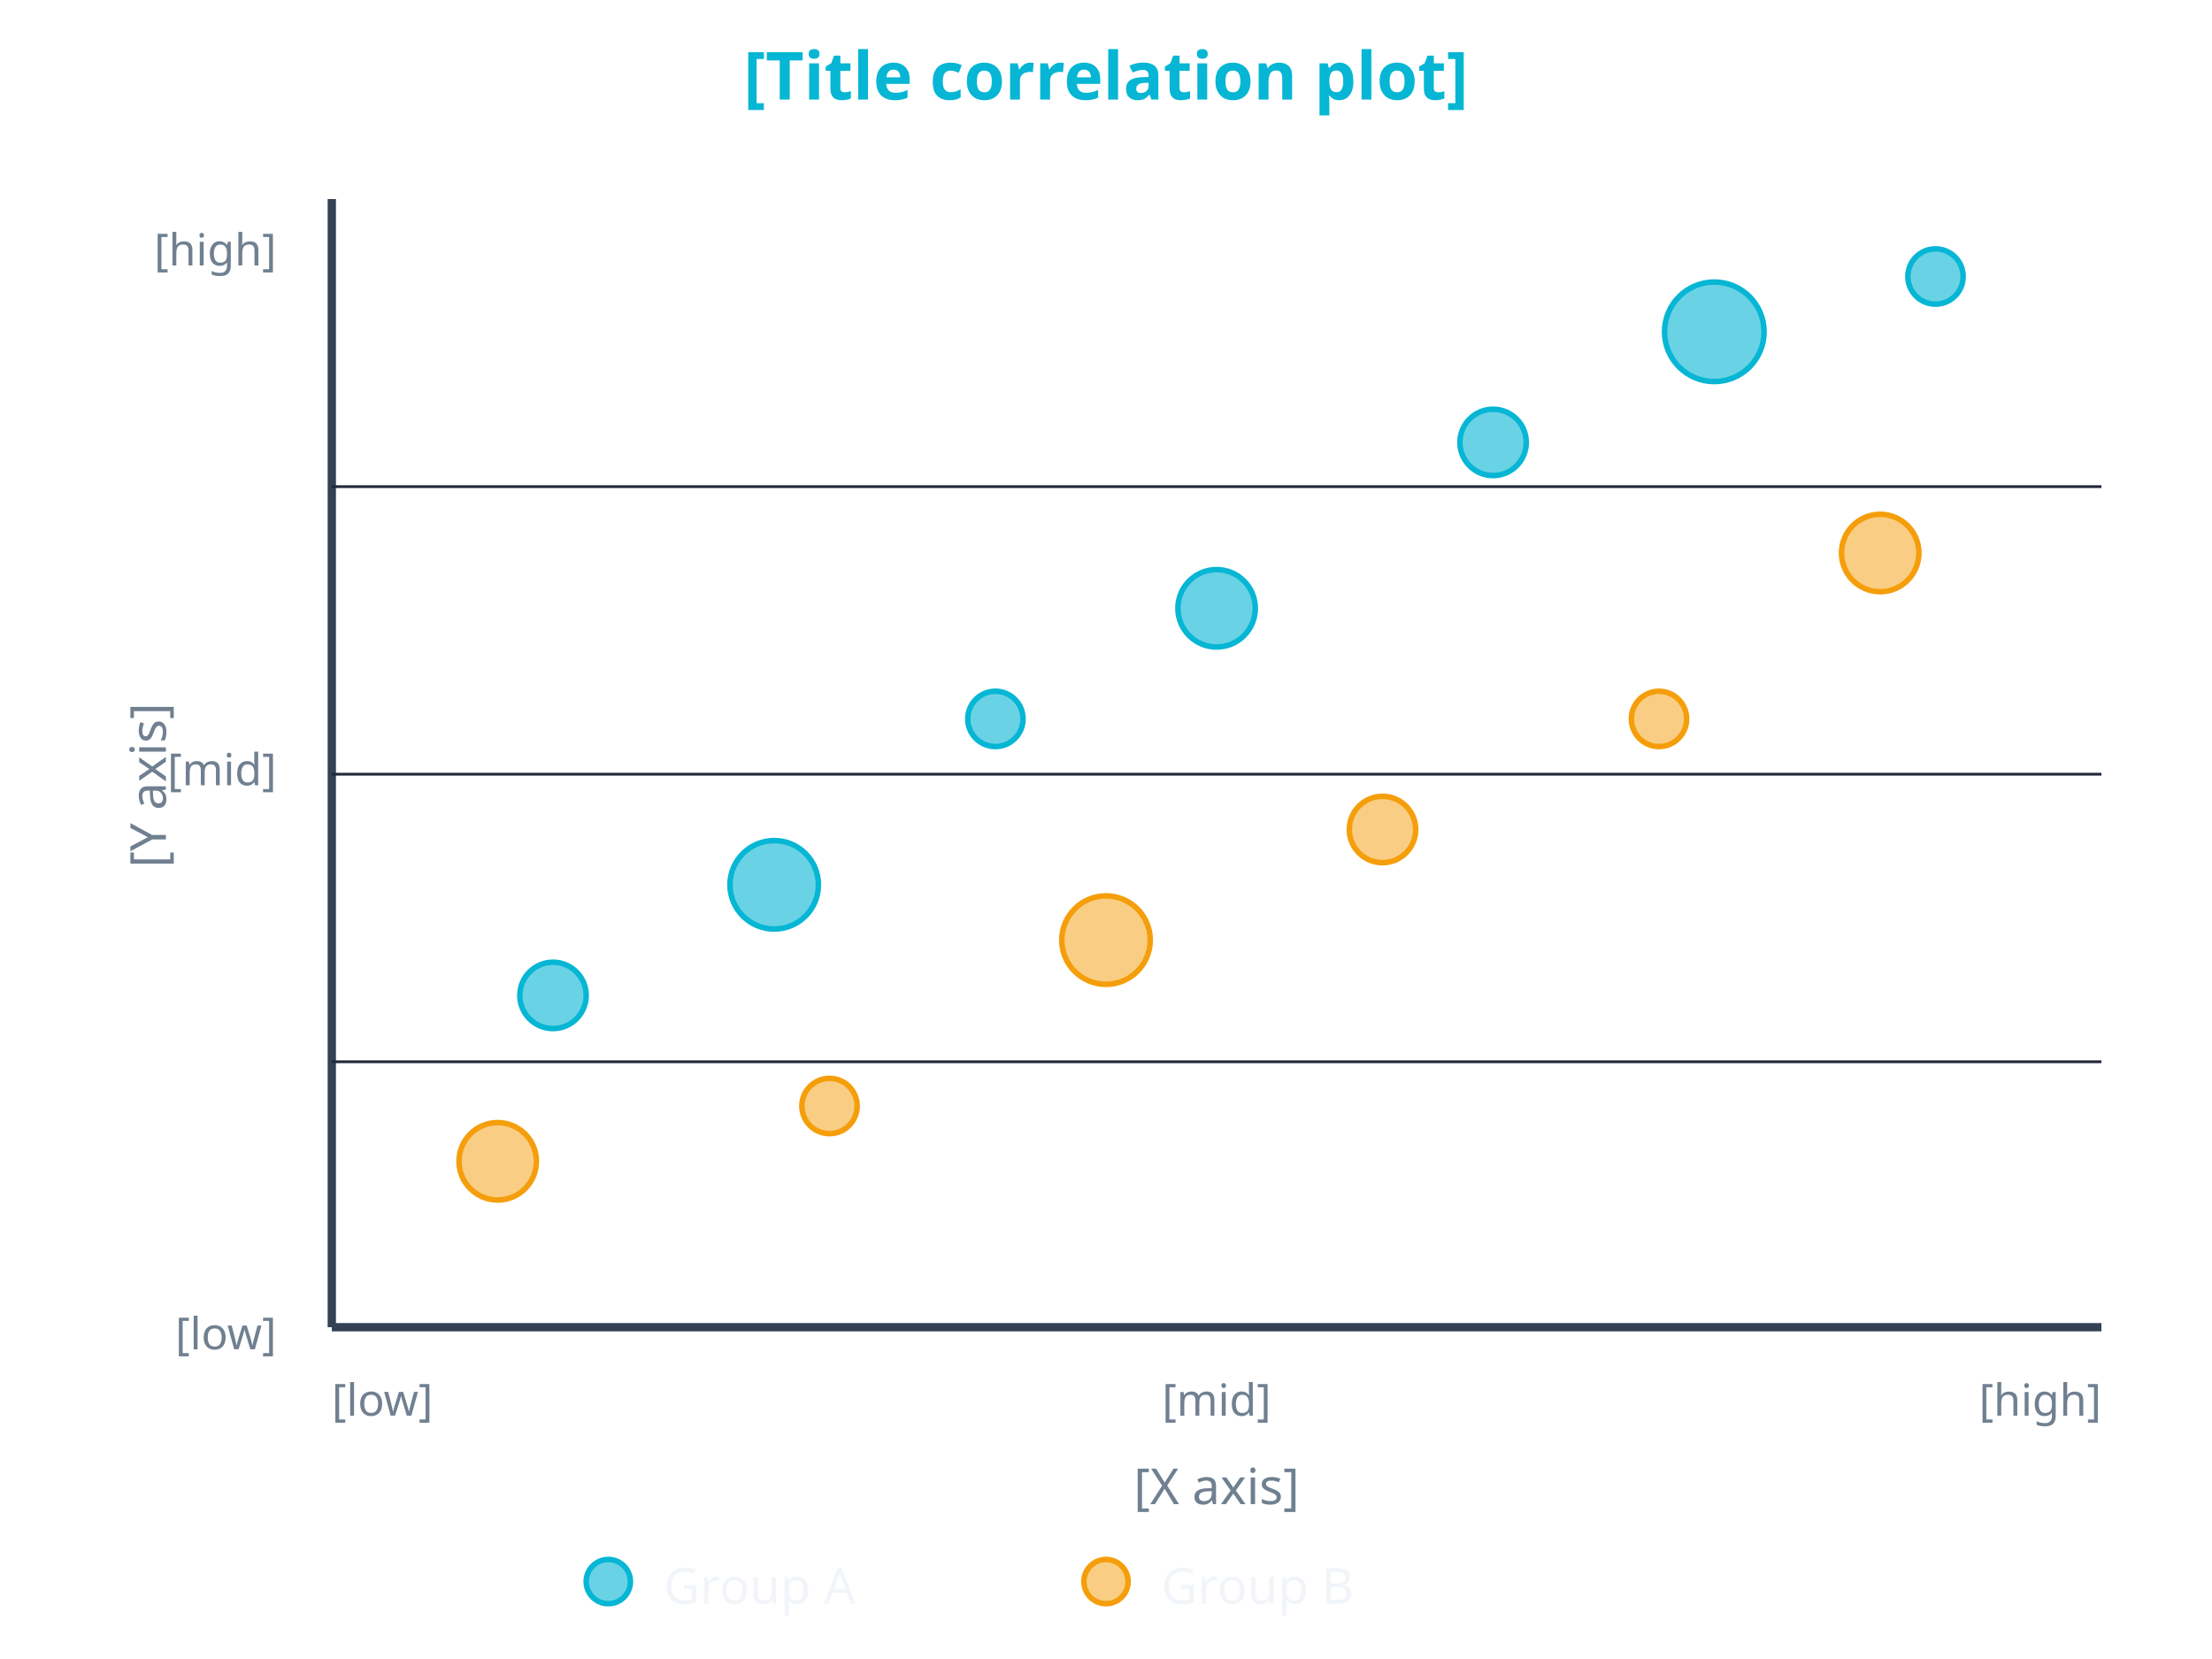
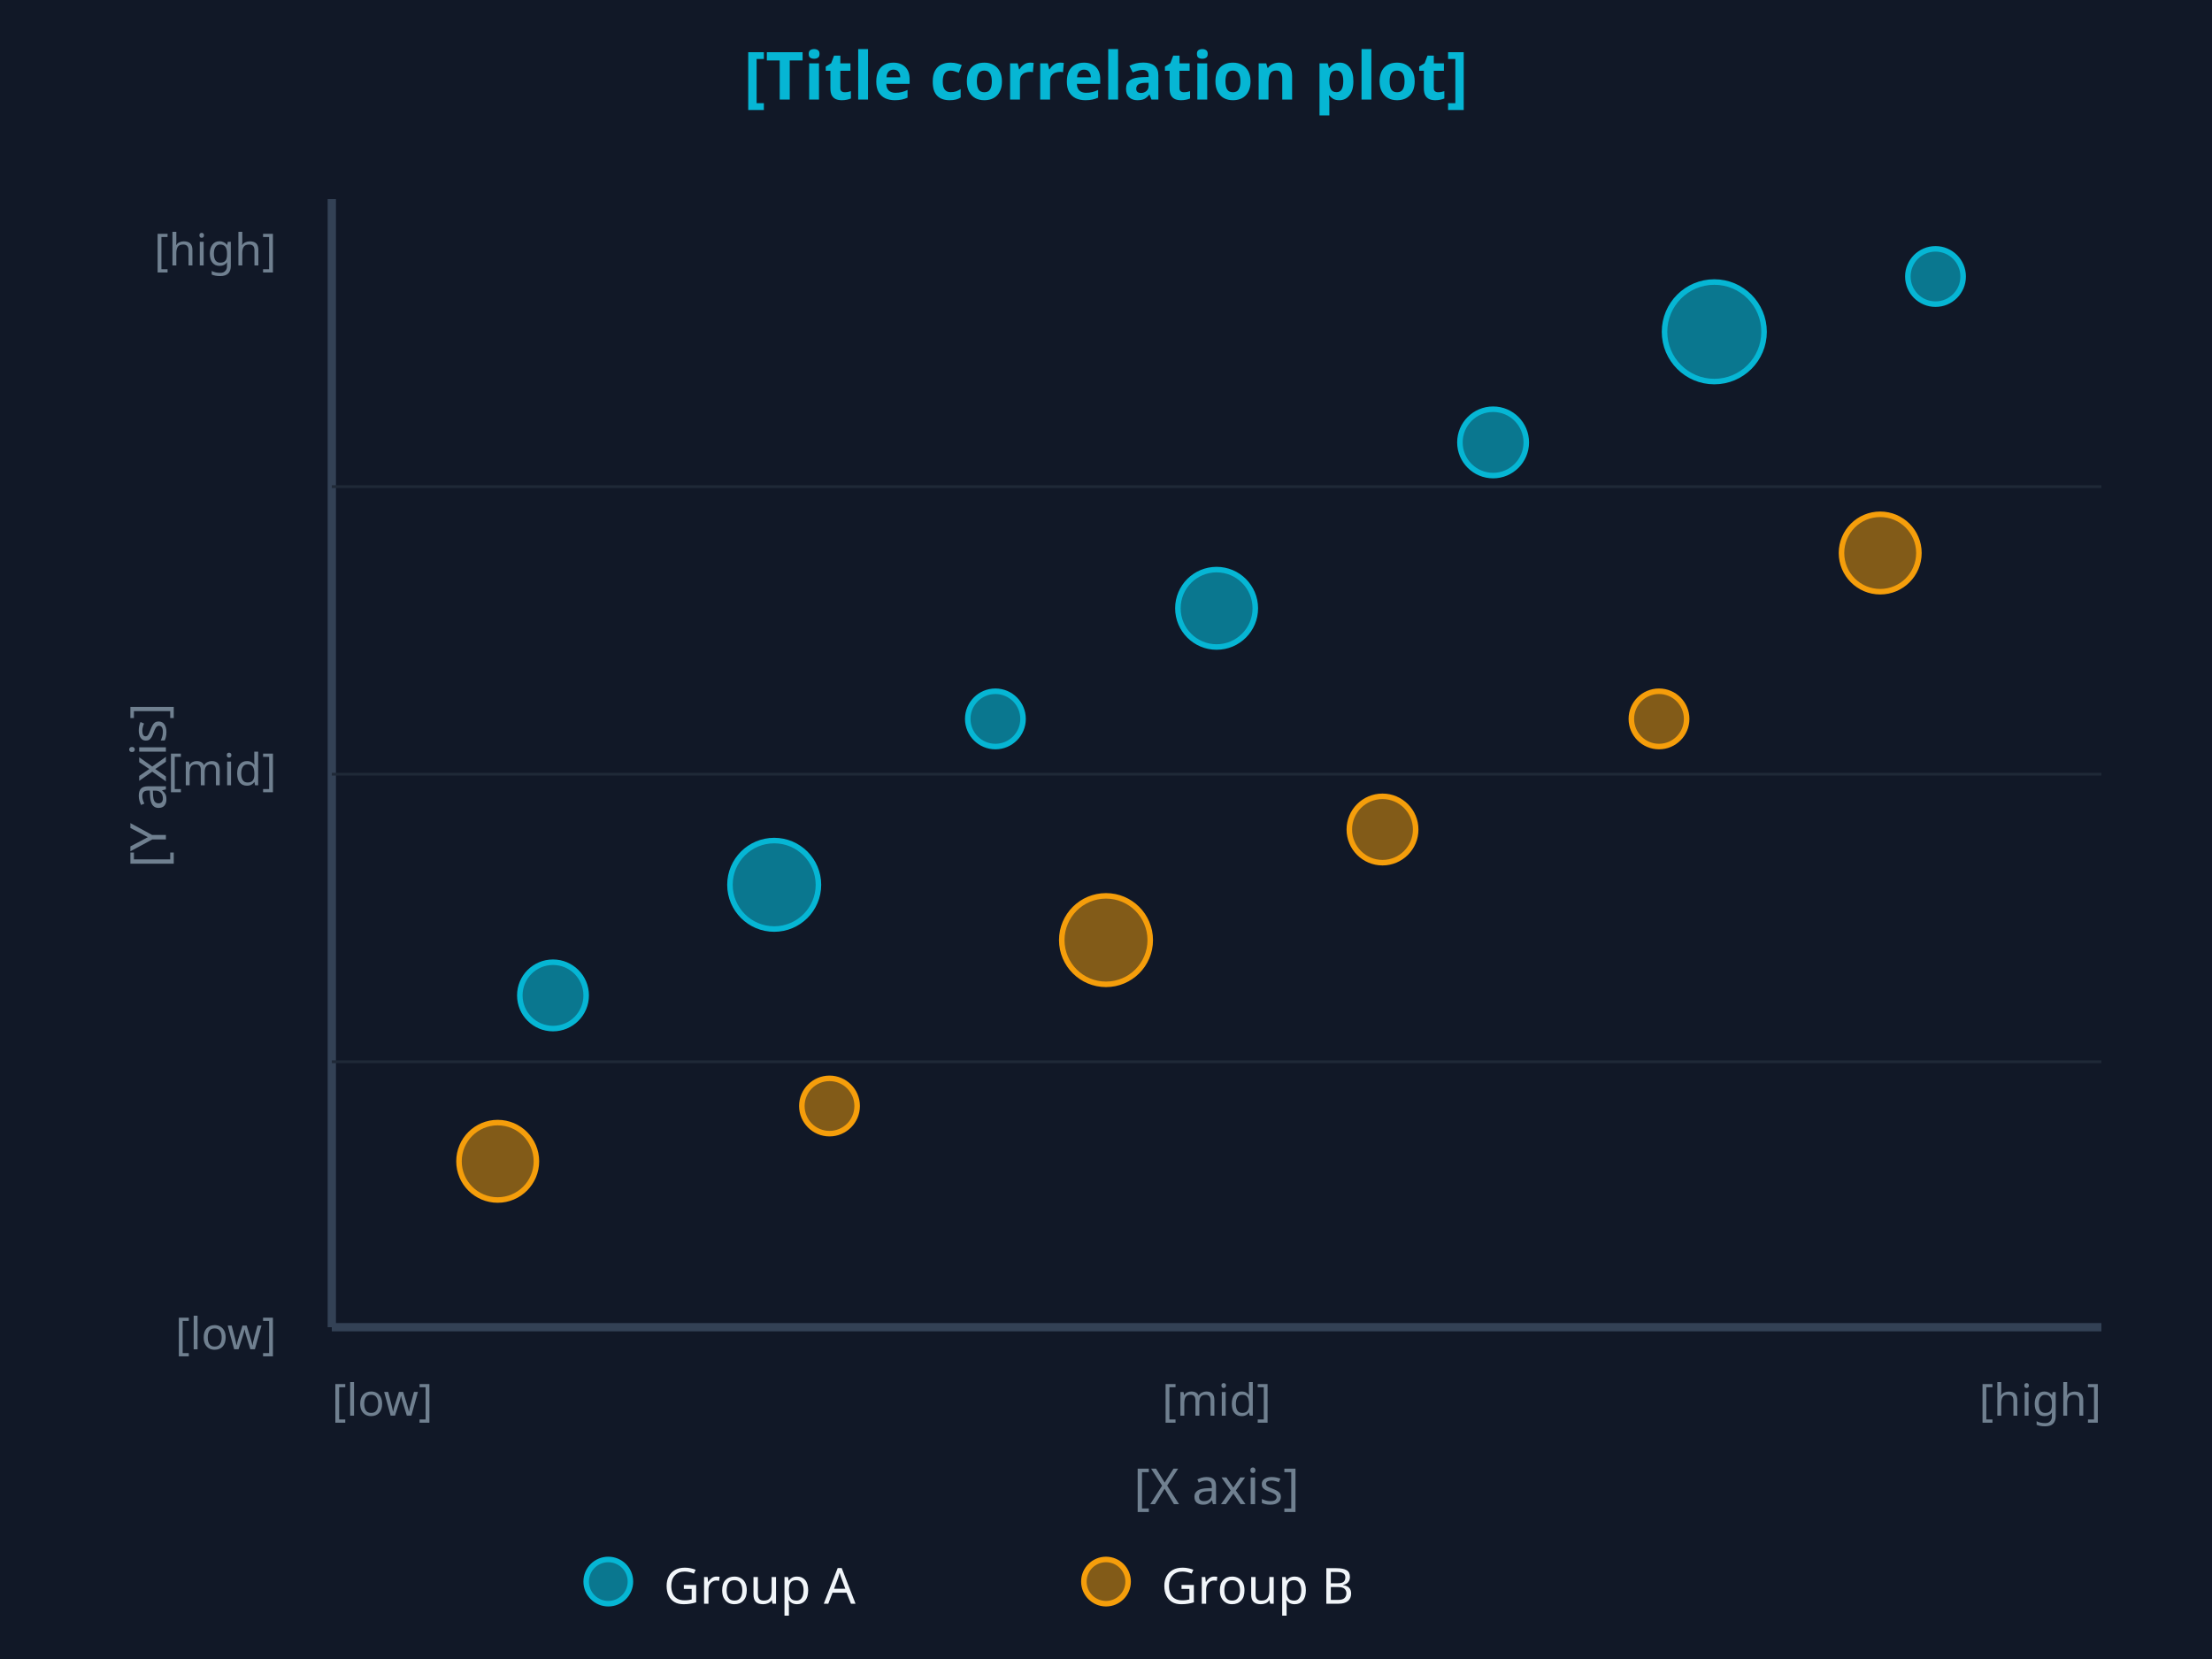
<svg xmlns="http://www.w3.org/2000/svg" viewBox="0 0 400 300" width="400" height="300" role="img" aria-labelledby="title desc">
-   <rect width="100%" height="100%" fill="none" />
+   <rect width="100%" height="100%" fill="#111827" />
  <g font-family="system-ui, Segoe UI, sans-serif">
    <text x="200" y="18" text-anchor="middle" font-weight="700" font-size="12" fill="#06B6D4">[Title  correlation plot]</text>
    <line x1="60" y1="36" x2="60" y2="240" stroke="#334155" stroke-width="1.5" />
    <text x="50" y="48" text-anchor="end" font-size="8" fill="#708090">[high]</text>
    <text x="50" y="142" text-anchor="end" font-size="8" fill="#708090">[mid]</text>
    <text x="50" y="244" text-anchor="end" font-size="8" fill="#708090">[low]</text>
    <text x="30" y="142" text-anchor="middle" font-size="9" fill="#708090" transform="rotate(-90 30 142)">[Y axis]</text>
    <g stroke="#1f2937" stroke-width="0.5">
      <line x1="60" y1="88" x2="380" y2="88" />
      <line x1="60" y1="140" x2="380" y2="140" />
      <line x1="60" y1="192" x2="380" y2="192" />
    </g>
    <line x1="60" y1="240" x2="380" y2="240" stroke="#334155" stroke-width="1.5" />
    <text x="60" y="256" font-size="8" fill="#708090">[low]</text>
    <text x="220" y="256" text-anchor="middle" font-size="8" fill="#708090">[mid]</text>
    <text x="380" y="256" text-anchor="end" font-size="8" fill="#708090">[high]</text>
    <text x="220" y="272" text-anchor="middle" font-size="9" fill="#708090">[X axis]</text>
    <circle cx="100" cy="180" r="6" fill="rgba(6,182,212,0.6)" stroke="#06B6D4" stroke-width="1" />
    <circle cx="140" cy="160" r="8" fill="rgba(6,182,212,0.6)" stroke="#06B6D4" stroke-width="1" />
    <circle cx="180" cy="130" r="5" fill="rgba(6,182,212,0.6)" stroke="#06B6D4" stroke-width="1" />
    <circle cx="220" cy="110" r="7" fill="rgba(6,182,212,0.6)" stroke="#06B6D4" stroke-width="1" />
    <circle cx="270" cy="80" r="6" fill="rgba(6,182,212,0.6)" stroke="#06B6D4" stroke-width="1" />
    <circle cx="310" cy="60" r="9" fill="rgba(6,182,212,0.6)" stroke="#06B6D4" stroke-width="1" />
    <circle cx="350" cy="50" r="5" fill="rgba(6,182,212,0.6)" stroke="#06B6D4" stroke-width="1" />
    <circle cx="90" cy="210" r="7" fill="rgba(245,158,11,0.5)" stroke="#F59E0B" stroke-width="1" />
    <circle cx="150" cy="200" r="5" fill="rgba(245,158,11,0.5)" stroke="#F59E0B" stroke-width="1" />
    <circle cx="200" cy="170" r="8" fill="rgba(245,158,11,0.5)" stroke="#F59E0B" stroke-width="1" />
    <circle cx="250" cy="150" r="6" fill="rgba(245,158,11,0.5)" stroke="#F59E0B" stroke-width="1" />
    <circle cx="300" cy="130" r="5" fill="rgba(245,158,11,0.5)" stroke="#F59E0B" stroke-width="1" />
    <circle cx="340" cy="100" r="7" fill="rgba(245,158,11,0.5)" stroke="#F59E0B" stroke-width="1" />
    <circle cx="110" cy="286" r="4" fill="rgba(6,182,212,0.6)" stroke="#06B6D4" stroke-width="1" />
    <text x="120" y="290" font-size="9" fill="#F1F5F9">Group A</text>
    <circle cx="200" cy="286" r="4" fill="rgba(245,158,11,0.5)" stroke="#F59E0B" stroke-width="1" />
    <text x="210" y="290" font-size="9" fill="#F1F5F9">Group B</text>
  </g>
</svg>
